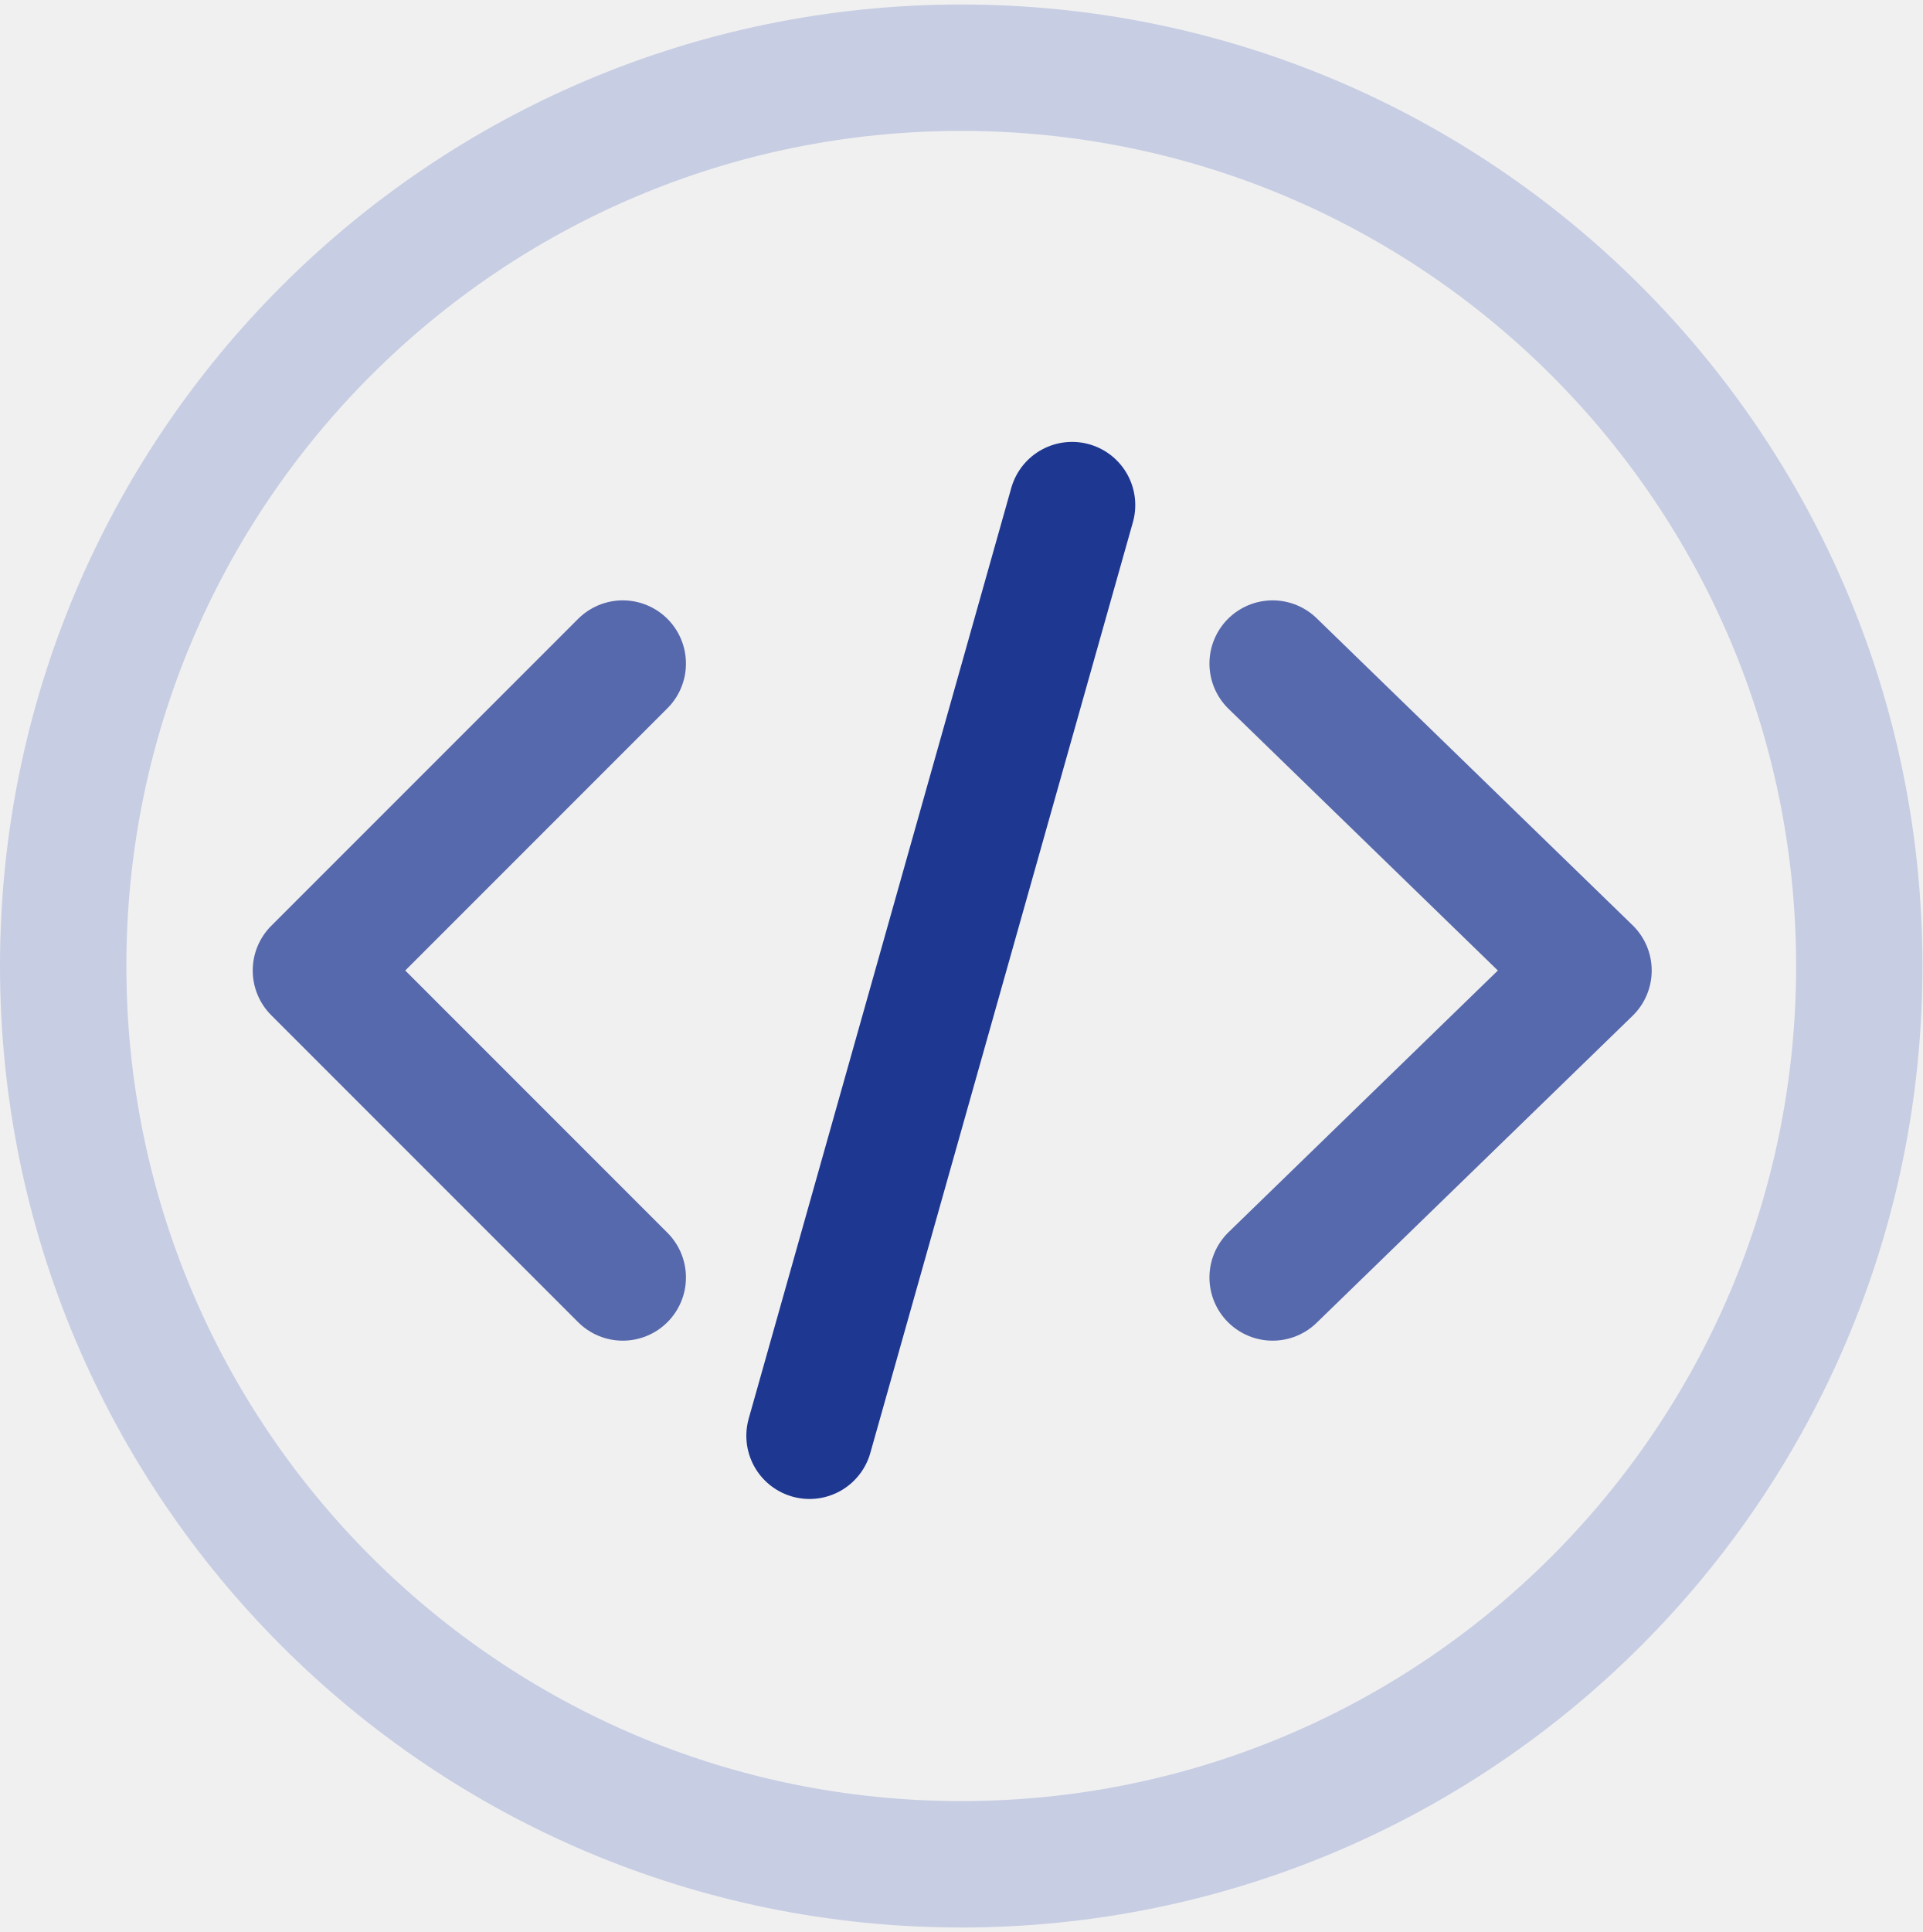
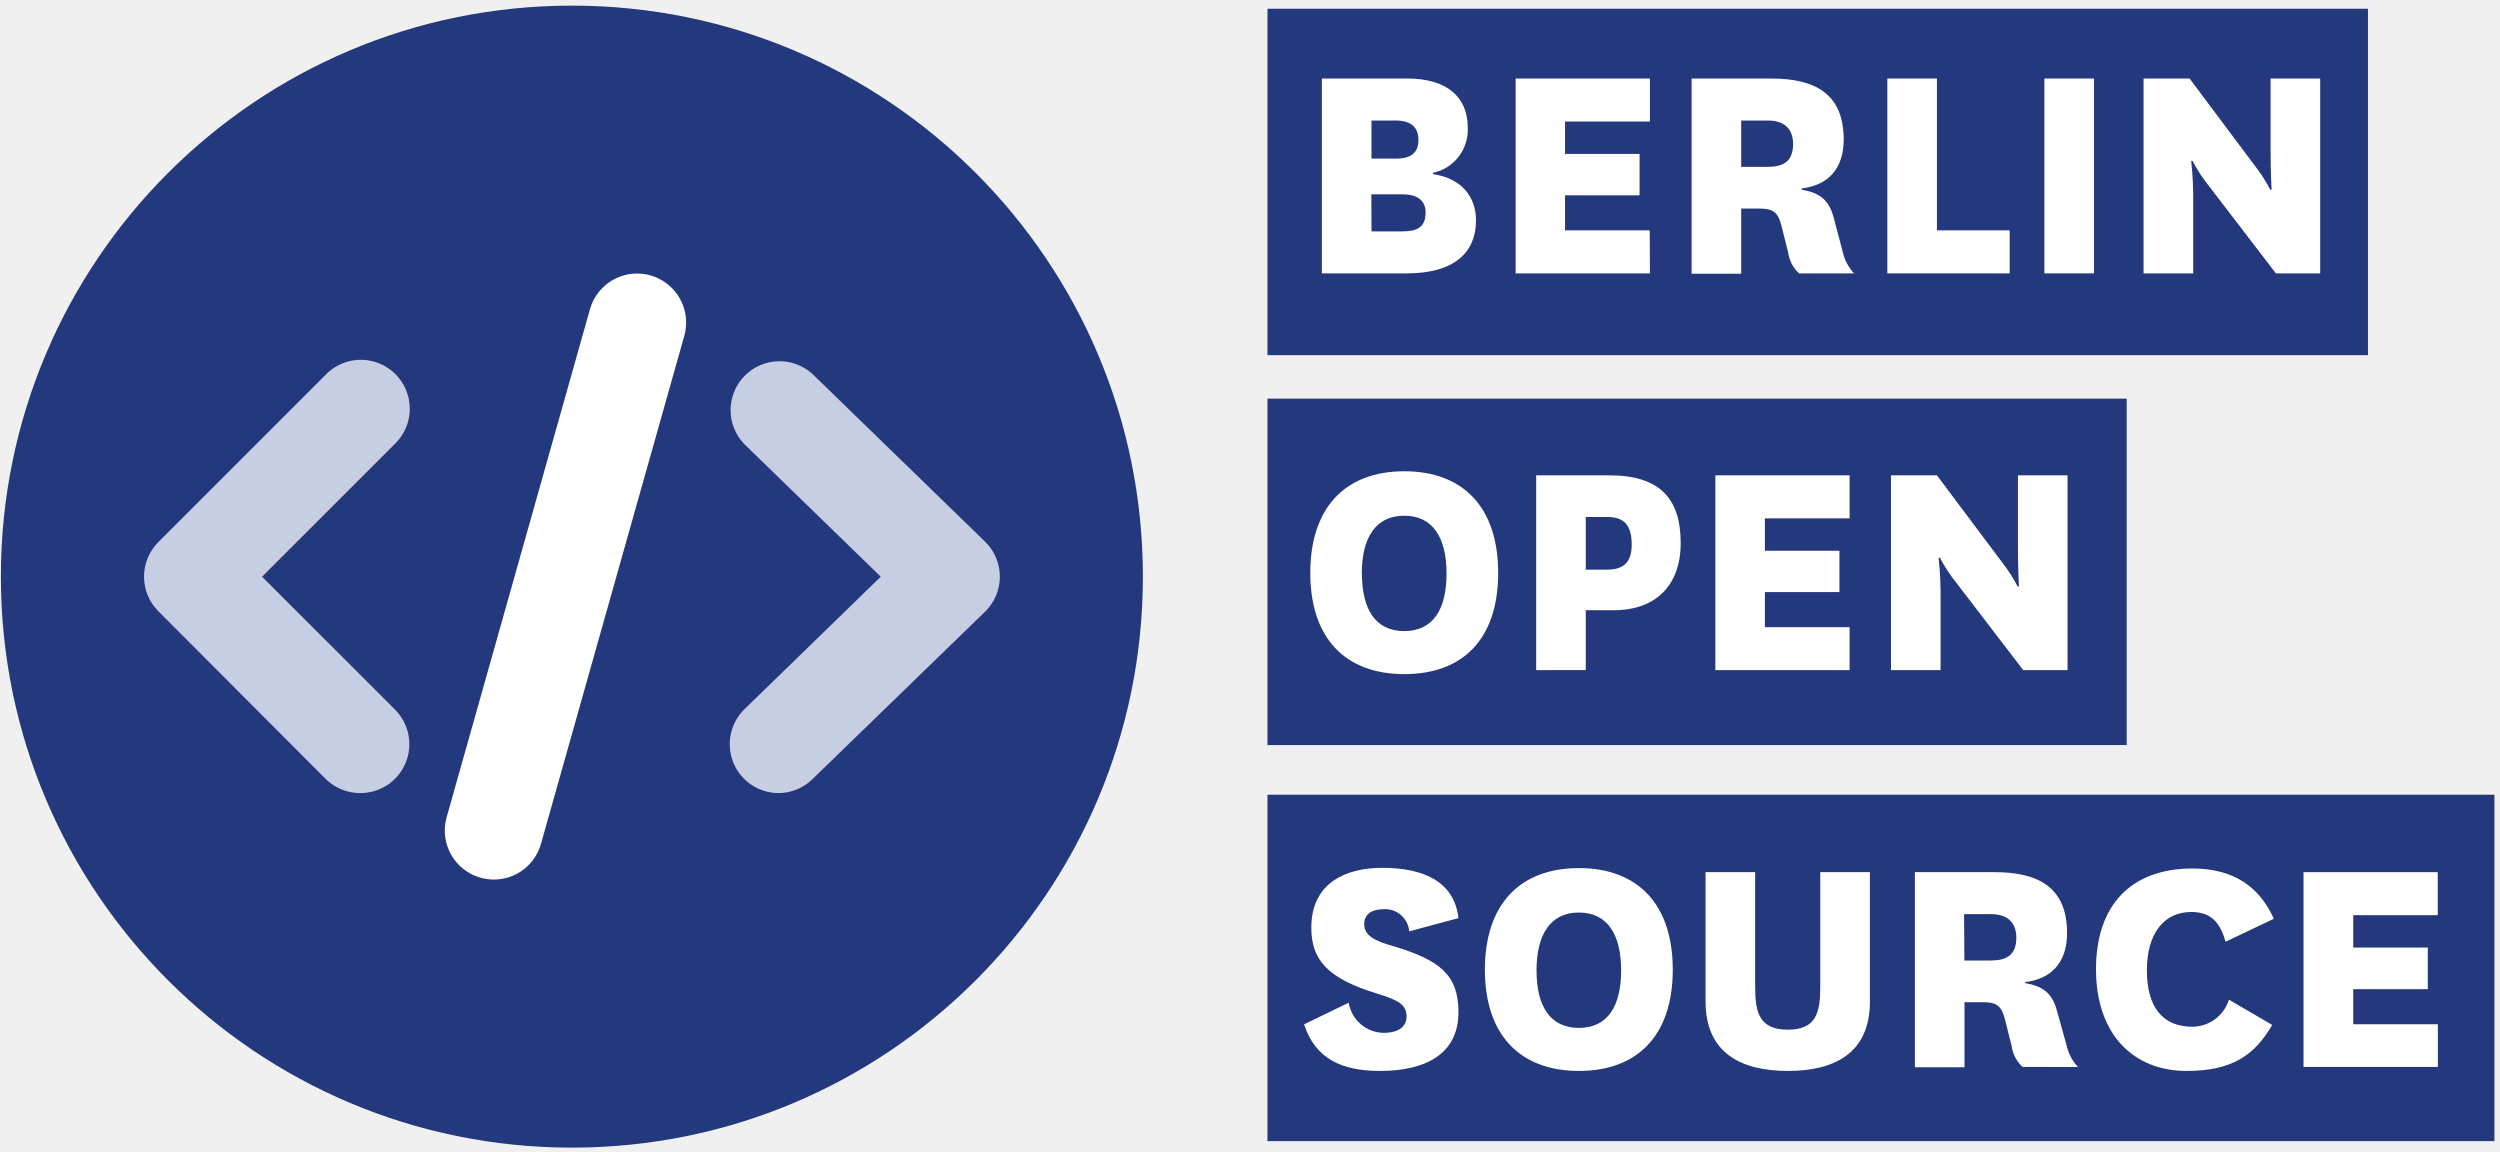
- <svg xmlns="http://www.w3.org/2000/svg" width="213px" height="214px" viewBox="0 0 213 214" version="1.1">
-   <g id="Page-1" stroke="none" stroke-width="1" fill="none" fill-rule="evenodd">
-     <g id="v" transform="translate(-100, -221)" stroke-width="14">
-       <g id="Group" transform="translate(100, 221.5)">
-         <circle id="Oval" stroke="#C7CDE3" cx="106.5" cy="106.5" r="99.5" />
-         <polyline id="Path" stroke="#5769AD" stroke-linecap="round" stroke-linejoin="round" transform="translate(52, 107) rotate(-270) translate(-52, -107) " points="18 90 52 124 86 90" />
-         <polyline id="Path-Copy" stroke="#5769AD" stroke-linecap="round" stroke-linejoin="round" transform="translate(158.5, 107) rotate(-90) translate(-158.5, -107) " points="124.5 89.5 158.5 124.5 192.5 89.5" />
-         <line x1="118.781" y1="55.447" x2="89.69" y2="158.535" id="Path-2" stroke="#1E3791" stroke-linecap="round" />
-       </g>
-     </g>
+ <svg xmlns="http://www.w3.org/2000/svg" width="369" height="170" viewBox="0 0 369 170">
+   <g fill="none">
+     <rect width="126.82" height="51.13" x="187.08" y="58.84" fill="#24397D" />
+     <rect width="162.43" height="51.13" x="187.08" y="1.29" fill="#24397D" />
+     <rect width="181.1" height="51.13" x="187.08" y="117.3" fill="#24397D" />
+     <path fill="#FFF" d="M211.51,25.7 C215.81,26.34 217.86,29.12 217.86,32.54 C217.86,37.22 214.69,40.35 207.66,40.35 L195.11,40.35 L195.11,11.59 L207.75,11.59 C213.56,11.59 216.64,14.33 216.64,18.82 C216.808,22.008 214.633,24.845 211.51,25.51 L211.51,25.7 Z M206.09,23.41 C208.09,23.41 209.36,22.68 209.36,20.67 C209.36,18.66 208.14,17.79 205.95,17.79 L202.43,17.79 L202.43,23.41 L206.09,23.41 Z M202.43,34.15 L207,34.15 C209.15,34.15 210.42,33.56 210.42,31.36 C210.42,29.56 209.15,28.68 207,28.68 L202.41,28.68 L202.43,34.15 Z" />
+     <polygon fill="#FFF" points="243.53 40.35 223.71 40.35 223.71 11.59 243.53 11.59 243.53 17.94 231 17.94 231 22.72 242 22.72 242 28.83 231 28.83 231 34 243.5 34" />
+     <path fill="#FFF" d="M265.54,40.35 C264.659,39.543 264.09,38.453 263.93,37.27 L262.93,33.27 C262.39,31.12 261.51,30.78 259.51,30.78 L257,30.78 L257,40.4 L249.68,40.4 L249.68,11.59 L261.44,11.59 C267.84,11.59 272.13,13.79 272.13,20.59 C272.13,25.03 269.69,27.37 265.93,27.81 L265.93,28 C268.57,28.44 269.93,29.51 270.62,32 L272,37.22 C272.268,38.391 272.841,39.471 273.66,40.35 L265.54,40.35 Z M257,24.63 L260.9,24.63 C263.25,24.63 264.66,23.8 264.66,21.26 C264.66,19.01 263.34,17.79 260.95,17.79 L257,17.79 L257,24.63 Z" />
+     <polygon fill="#FFF" points="285.89 11.59 285.89 34 296.63 34 296.63 40.35 278.57 40.35 278.57 11.59" />
+     <polygon fill="#FFF" points="309.07 11.59 309.07 40.35 301.75 40.35 301.75 11.59" />
+     <path fill="#FFF" d="M332.94 24.63C333.758 25.685 334.478 26.813 335.09 28L335.29 28C335.29 28 335.14 25.75 335.14 22.09L335.14 11.59 342.46 11.59 342.46 40.35 335.92 40.35 326.16 27.61C325.186 26.412 324.335 25.118 323.62 23.75L323.42 23.75C323.652 25.872 323.752 28.006 323.72 30.14L323.72 40.35 316.39 40.35 316.39 11.59 323.18 11.59 332.94 24.63zM193.4 84.56C193.4 74.9 198.58 69.56 207.27 69.56 215.96 69.56 221.13 74.88 221.13 84.56 221.13 94.24 216 99.5 207.27 99.5 198.54 99.5 193.4 94.18 193.4 84.56zM201.02 84.66C201.02 89.93 203.02 93.15 207.27 93.15 211.52 93.15 213.51 89.93 213.51 84.66 213.51 79.39 211.51 76.12 207.27 76.12 203.03 76.12 201 79.39 201 84.66L201.02 84.66zM226.74 98.91L226.74 70.16 237.53 70.16C244.99 70.16 248.07 73.58 248.07 80.16 248.07 86.41 244.36 90.07 238.21 90.07L234.06 90.07 234.06 98.9 226.74 98.91zM234.06 84.08L237.23 84.08C239.72 84.08 240.84 82.9 240.84 80.41 240.84 77.58 239.77 76.31 237.28 76.31L234.06 76.31 234.06 84.08z" />
+     <polygon fill="#FFF" points="273 98.91 253.19 98.91 253.19 70.16 273 70.16 273 76.51 260.5 76.51 260.5 81.29 271.5 81.29 271.5 87.39 260.5 87.39 260.5 92.57 273 92.57" />
+     <path fill="#FFF" d="M295.66 83.2C296.476 84.251 297.192 85.376 297.8 86.56L298 86.56C298 86.56 297.85 84.32 297.85 80.66L297.85 70.16 305.17 70.16 305.17 98.91 298.63 98.91 288.87 86.17C287.896 84.976 287.045 83.686 286.33 82.32L286.14 82.32C286.364 84.442 286.461 86.576 286.43 88.71L286.43 98.91 279.11 98.91 279.11 70.16 285.89 70.16 295.66 83.2zM199.07 148C199.487 150.54 201.666 152.416 204.24 152.45 206.14 152.45 207.61 151.71 207.61 150.05 207.61 148.39 206.61 147.66 203.21 146.64 195.89 144.39 193.55 141.64 193.55 136.92 193.55 130.24 198.77 128.09 203.99 128.09 210.1 128.09 214.64 130.09 215.27 135.51L208 137.47C207.846 135.518 206.143 134.056 204.19 134.2 202.68 134.2 201.36 134.79 201.36 136.4 201.36 138.01 202.68 138.84 205.85 139.71 212.39 141.71 215.27 143.82 215.27 149.38 215.27 155.82 210.05 158.07 203.7 158.07 198.09 158.07 194.14 156.31 192.48 151.19L199.07 148zM219.17 143.13C219.17 133.47 224.35 128.13 233.04 128.13 241.73 128.13 246.9 133.45 246.9 143.13 246.9 152.81 241.72 158.07 233.04 158.07 224.36 158.07 219.17 152.75 219.17 143.13zM226.79 143.23C226.79 148.5 228.79 151.72 233.04 151.72 237.29 151.72 239.28 148.5 239.28 143.23 239.28 137.96 237.28 134.69 233.04 134.69 228.8 134.69 226.79 138 226.79 143.23zM276 128.73L276 147.82C276 155.63 270.53 158.07 263.89 158.07 257.25 158.07 251.74 155.63 251.74 147.82L251.74 128.73 259.06 128.73 259.06 145.73C259.06 149.44 259.69 151.98 263.89 151.98 268.09 151.98 268.67 149.44 268.67 145.63L268.67 128.73 276 128.73zM298.54 157.48C297.658 156.677 297.085 155.591 296.92 154.41L295.92 150.41C295.38 148.26 294.5 147.92 292.5 147.92L289.96 147.92 289.96 157.53 282.64 157.53 282.64 128.73 294.41 128.73C300.8 128.73 305.1 130.93 305.1 137.73 305.1 142.18 302.65 144.52 298.9 144.96L298.9 145.1C301.53 145.54 302.9 146.62 303.58 149.1L305.05 154.37C305.312 155.541 305.886 156.618 306.71 157.49L298.54 157.48zM289.94 141.77L293.85 141.77C296.19 141.77 297.61 140.94 297.61 138.4 297.61 136.15 296.29 134.93 293.9 134.93L289.9 134.93 289.94 141.77zM335.38 151.28C332.75 155.82 329.38 158.07 322.74 158.07 314.83 158.07 309.37 152.6 309.37 143.07 309.37 133.54 314.59 128.19 323.62 128.19 329.77 128.19 333.53 130.97 335.62 135.61L328.5 139C327.72 136.32 326.5 134.61 323.43 134.61 319.37 134.61 316.88 137.83 316.88 143.2 316.88 148.57 319.13 151.55 323.62 151.55 326.088 151.523 328.257 149.907 328.99 147.55L335.38 151.28z" />
+     <polygon fill="#FFF" points="359.83 157.48 340 157.48 340 128.73 359.81 128.73 359.81 135.08 347.34 135.08 347.34 139.86 358.34 139.86 358.34 146 347.34 146 347.34 151.18 359.83 151.18" />
+     <circle cx="84.41" cy="85.11" r="84.28" fill="#24397D" />
+     <path fill="#C7CDE2" d="M53.21 117.06C51.301 117.078 49.463 116.337 48.1 115L23.37 90.22C20.556 87.398 20.556 82.832 23.37 80.01L48.1 55.28C49.917 53.422 52.592 52.685 55.104 53.348 57.617 54.011 59.579 55.973 60.242 58.486 60.905 60.998 60.168 63.673 58.31 65.49L38.68 85.12 58.31 104.74C60.37 106.805 60.986 109.906 59.87 112.602 58.755 115.297 56.127 117.056 53.21 117.06L53.21 117.06zM114.89 117.06C111.96 117.044 109.331 115.259 108.234 112.542 107.138 109.825 107.792 106.715 109.89 104.67L130 85.12 109.87 65.56C107.154 62.757 107.157 58.303 109.878 55.504 112.598 52.705 117.051 52.575 119.93 55.21L145.39 79.94C146.79 81.298 147.58 83.165 147.58 85.115 147.58 87.065 146.79 88.932 145.39 90.29L119.92 115C118.577 116.318 116.772 117.058 114.89 117.06z" />
+     <path fill="#FFF" d="M72.92,129.82 C72.244,129.82 71.571,129.73 70.92,129.55 C67.081,128.468 64.844,124.481 65.92,120.64 L87.08,45.64 C87.784,43.153 89.761,41.231 92.266,40.597 C94.771,39.964 97.425,40.715 99.226,42.567 C101.028,44.42 101.704,47.093 101,49.58 L79.84,124.58 C78.958,127.673 76.136,129.81 72.92,129.82 L72.92,129.82 Z" />
  </g>
</svg>
